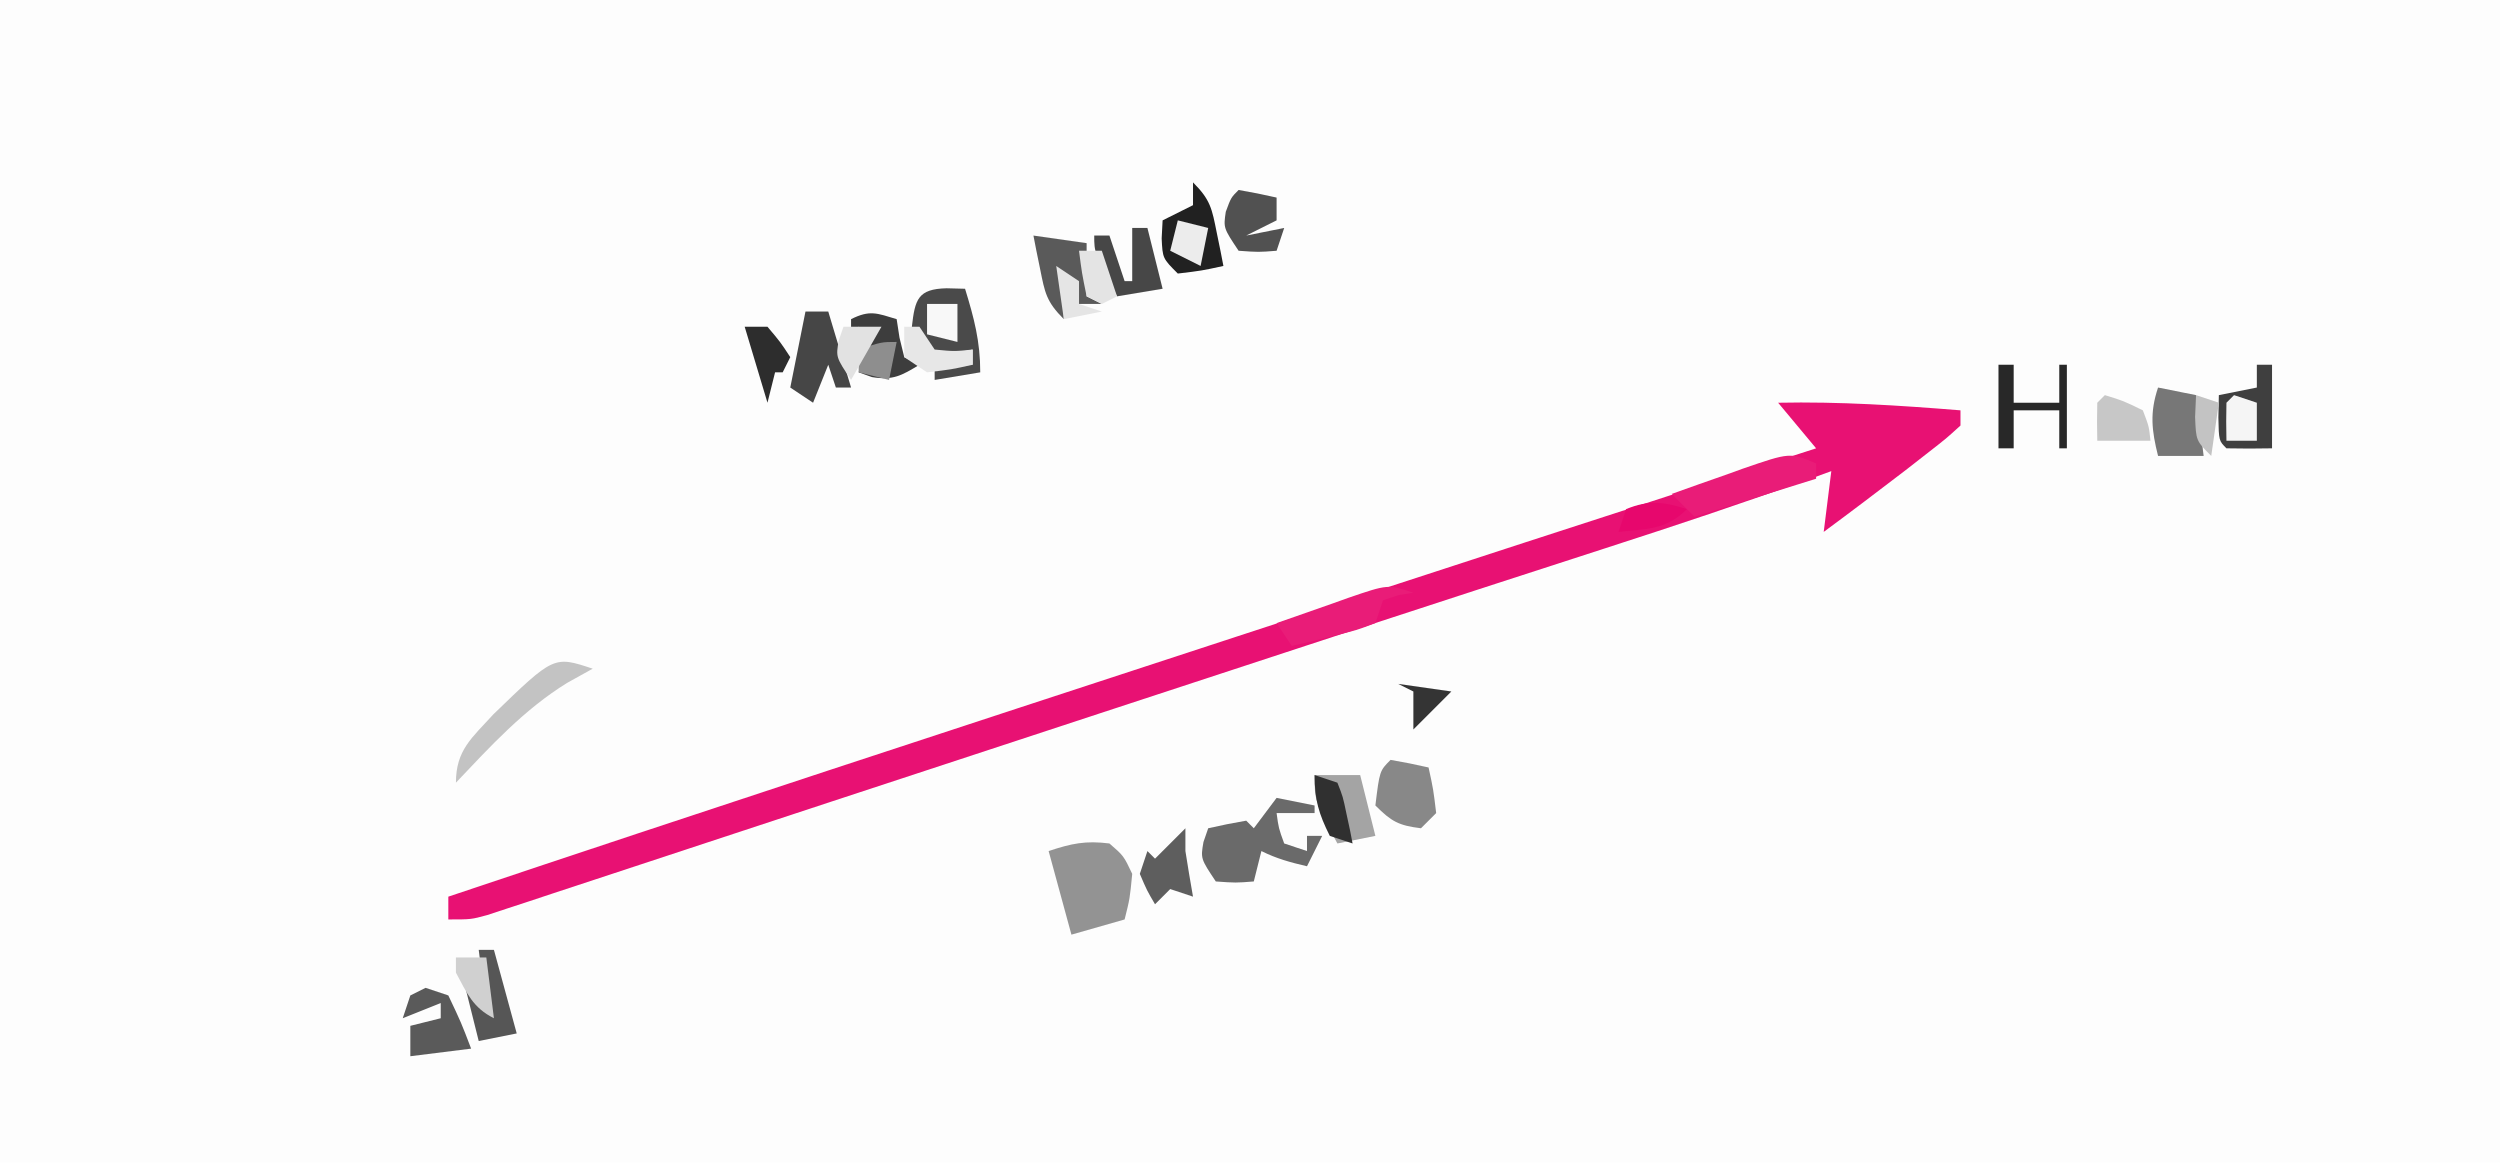
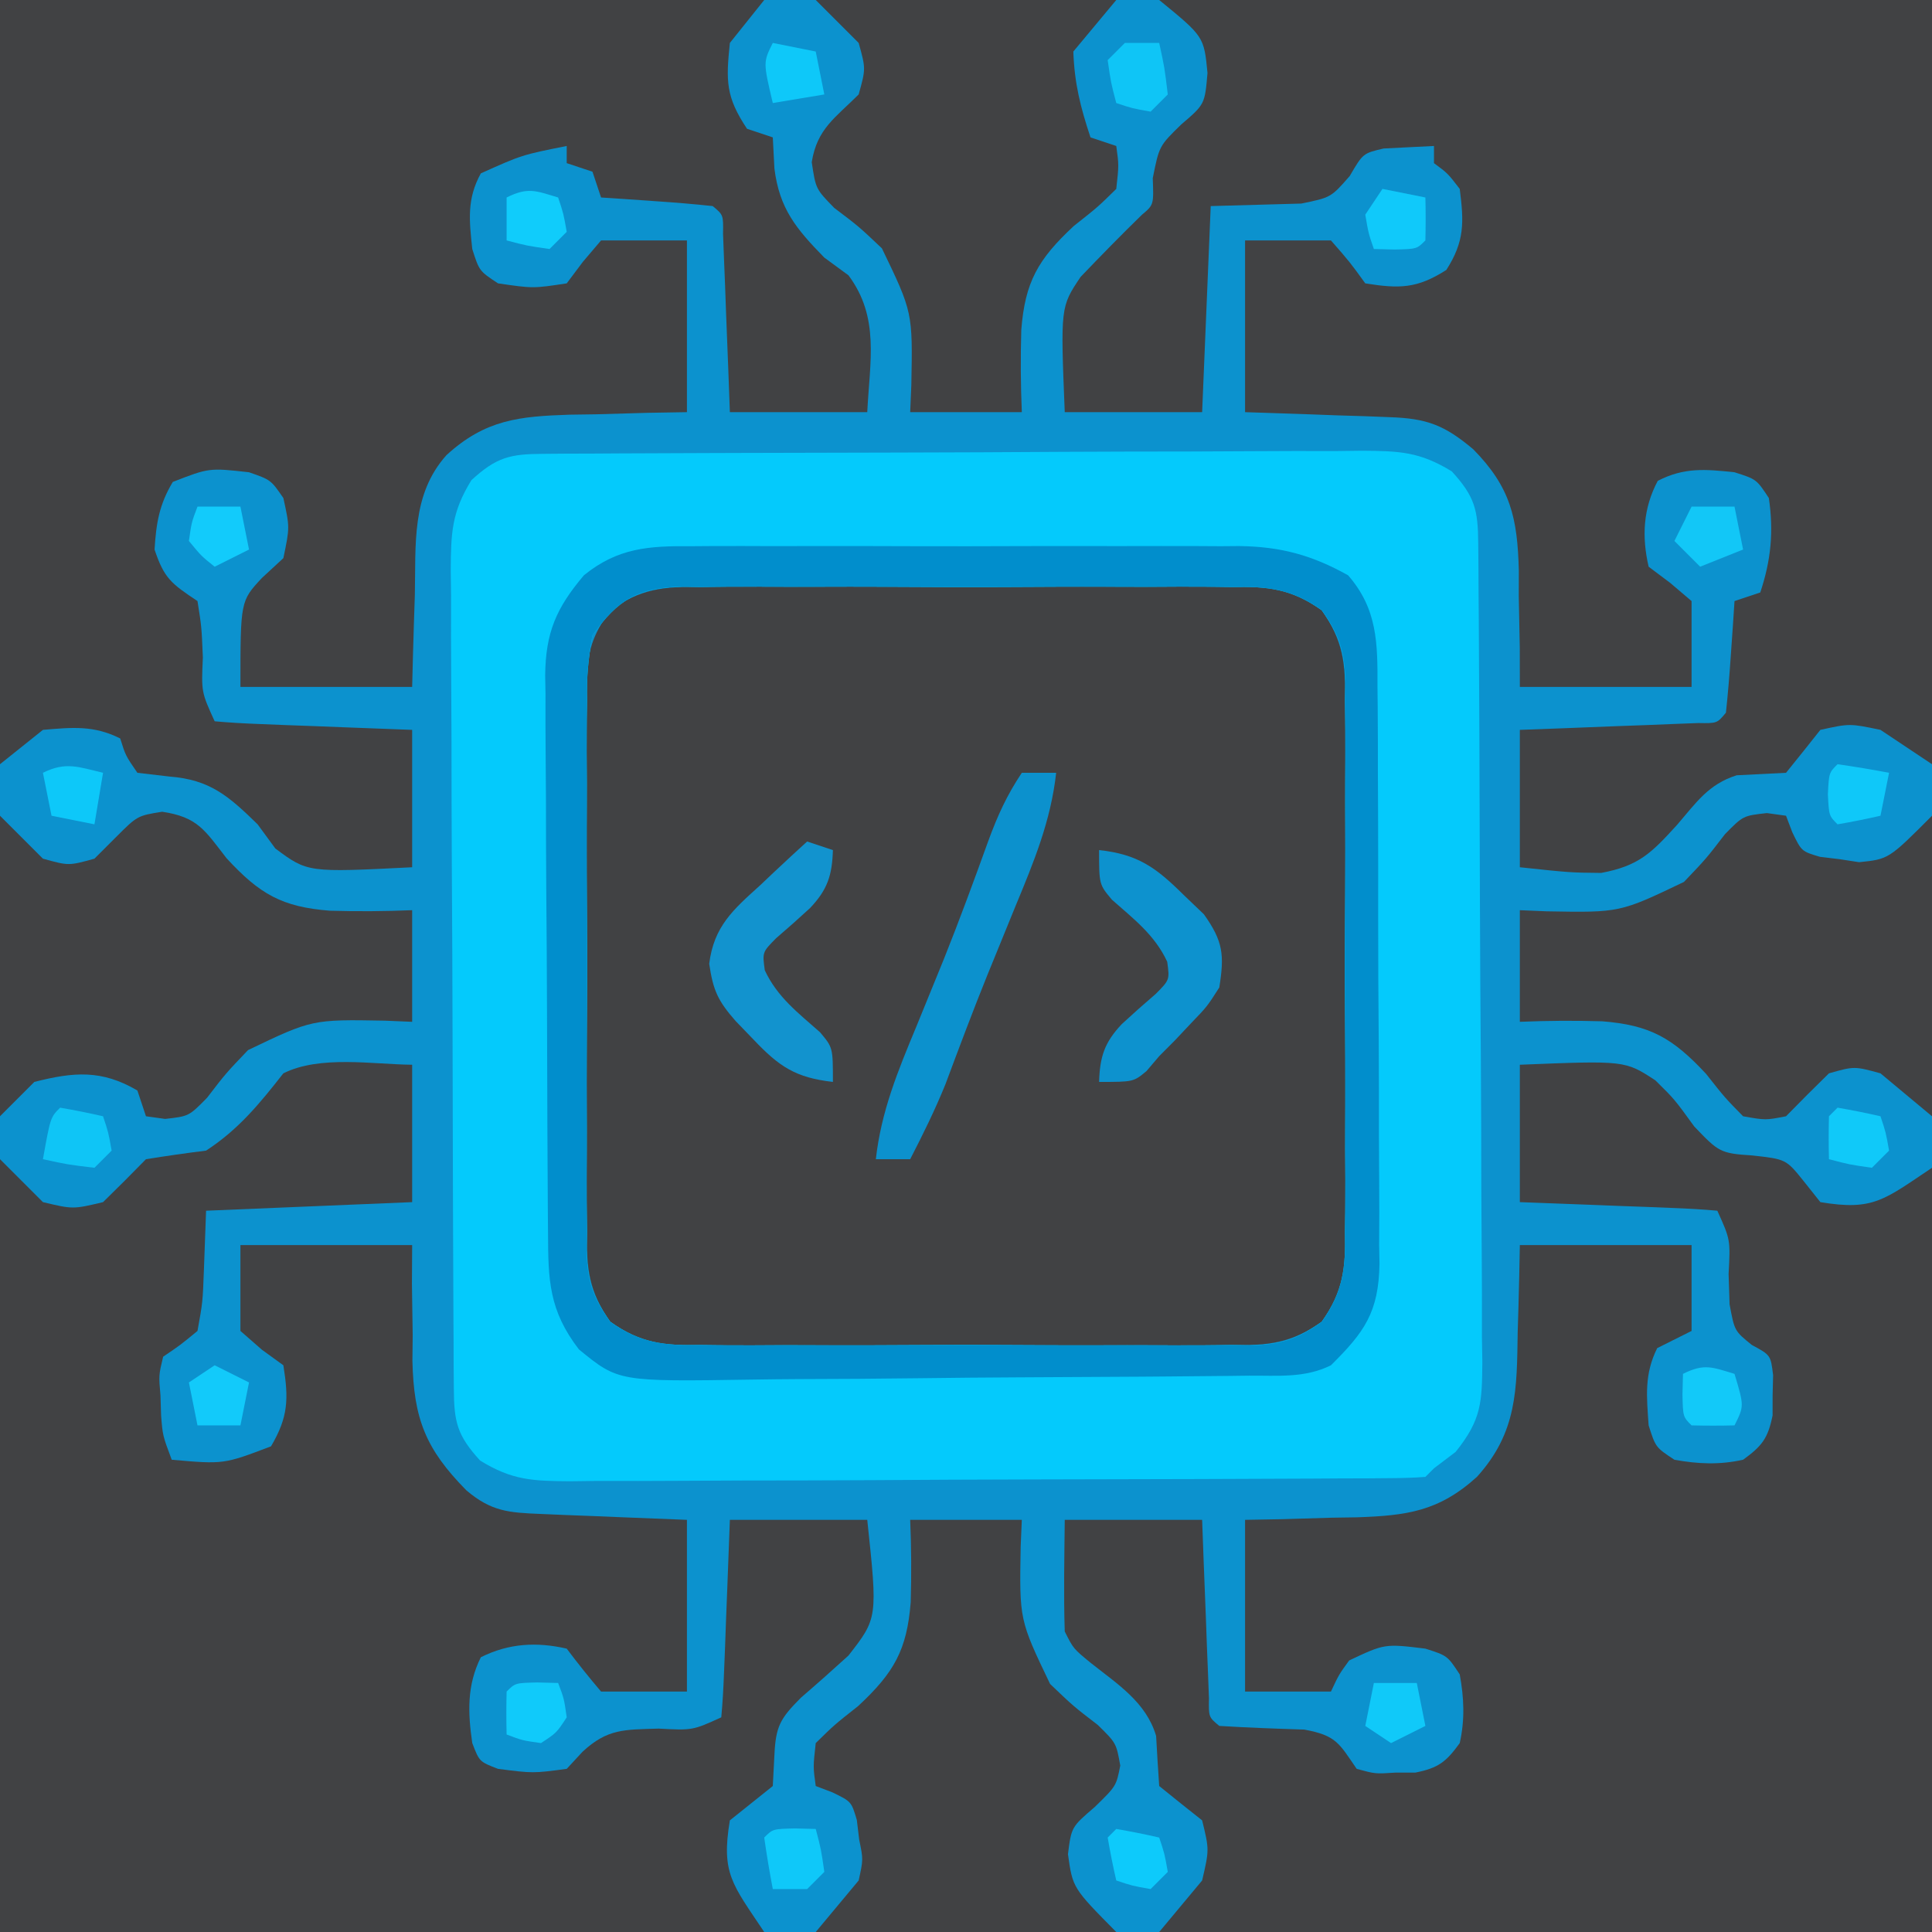
- <svg xmlns="http://www.w3.org/2000/svg" version="1.1" width="329" height="153">
-   <path d="M0 0 C108.57 0 217.14 0 329 0 C329 50.49 329 100.98 329 153 C220.43 153 111.86 153 0 153 C0 102.51 0 52.02 0 0 Z " fill="#FDFDFD" transform="translate(0,0)" />
-   <path d="M0 0 C8.042 -0.167 15.986 0.353 24 1 C24 1.66 24 2.32 24 3 C22.094 4.734 22.094 4.734 19.5 6.75 C18.595 7.456 17.69 8.163 16.758 8.891 C13.19 11.619 9.615 14.334 6 17 C6.33 14.36 6.66 11.72 7 9 C6.203 9.291 5.405 9.583 4.583 9.883 C-4.476 13.159 -13.6 16.197 -22.767 19.158 C-27.478 20.679 -32.186 22.209 -36.895 23.738 C-37.923 24.072 -38.952 24.406 -40.011 24.75 C-52.348 28.758 -64.671 32.805 -76.995 36.852 C-81.066 38.189 -85.138 39.525 -89.209 40.86 C-101.01 44.731 -112.809 48.605 -124.603 52.496 C-130.062 54.297 -135.522 56.096 -140.983 57.893 C-144.204 58.953 -147.426 60.015 -150.646 61.081 C-154.186 62.252 -157.727 63.418 -161.27 64.582 C-162.319 64.931 -163.369 65.28 -164.451 65.639 C-165.408 65.953 -166.365 66.266 -167.351 66.589 C-168.181 66.863 -169.012 67.137 -169.868 67.42 C-172 68 -172 68 -175 68 C-175 67.01 -175 66.02 -175 65 C-141.723 53.831 -108.36 42.92 -75 32 C-73.791 31.604 -72.583 31.209 -71.338 30.801 C-45.91 22.478 -20.474 14.18 5 6 C2.525 3.03 2.525 3.03 0 0 Z " fill="#E81173" transform="translate(234,53)" />
-   <path d="M0 0 C1.875 1.625 1.875 1.625 3 4 C2.688 7.25 2.688 7.25 2 10 C-0.31 10.66 -2.62 11.32 -5 12 C-5.99 8.37 -6.98 4.74 -8 1 C-4.979 -0.007 -3.141 -0.393 0 0 Z " fill="#939393" transform="translate(146,111)" />
-   <path d="M0 0 C1.65 0.33 3.3 0.66 5 1 C5 1.33 5 1.66 5 2 C3.35 2 1.7 2 0 2 C0.267 3.985 0.267 3.985 1 6 C1.99 6.33 2.98 6.66 4 7 C4 6.34 4 5.68 4 5 C4.66 5 5.32 5 6 5 C5.34 6.32 4.68 7.64 4 9 C1.831 8.494 0 8 -2 7 C-2.33 8.32 -2.66 9.64 -3 11 C-5.375 11.188 -5.375 11.188 -8 11 C-10 8 -10 8 -9.625 5.812 C-9.419 5.214 -9.213 4.616 -9 4 C-7.344 3.618 -5.675 3.286 -4 3 C-3.67 3.33 -3.34 3.66 -3 4 C-2.01 2.68 -1.02 1.36 0 0 Z " fill="#6A6A6A" transform="translate(168,105)" />
-   <path d="M0 0 C1.207 0.031 1.207 0.031 2.438 0.062 C3.63 3.939 4.438 6.979 4.438 11.062 C2.458 11.393 0.477 11.723 -1.562 12.062 C-1.562 11.402 -1.562 10.742 -1.562 10.062 C0.087 10.062 1.738 10.062 3.438 10.062 C3.438 9.402 3.438 8.742 3.438 8.062 C1.788 8.393 0.138 8.723 -1.562 9.062 C-3.125 7.312 -3.125 7.312 -4.562 5.062 C-4.15 1.453 -3.772 0.092 0 0 Z " fill="#4A4A4A" transform="translate(124.5625,37.9375)" />
-   <path d="M0 0 C0.66 0 1.32 0 2 0 C2 3.63 2 7.26 2 11 C0 11.043 -2 11.041 -4 11 C-5 10 -5 10 -5.062 6.938 C-5.042 5.968 -5.021 4.999 -5 4 C-3.35 3.67 -1.7 3.34 0 3 C0 2.01 0 1.02 0 0 Z " fill="#3F3F3F" transform="translate(297,48)" />
-   <path d="M0 0 C2.313 2.313 2.496 3.479 3.125 6.625 C3.293 7.442 3.46 8.26 3.633 9.102 C3.815 10.041 3.815 10.041 4 11 C1.125 11.625 1.125 11.625 -2 12 C-4 10 -4 10 -4.125 7.375 C-4.084 6.591 -4.043 5.808 -4 5 C-2.68 4.34 -1.36 3.68 0 3 C0 2.01 0 1.02 0 0 Z " fill="#212121" transform="translate(157,24)" />
-   <path d="M0 0 C0 0.66 0 1.32 0 2 C-5.28 3.65 -10.56 5.3 -16 7 C-16.99 6.01 -17.98 5.02 -19 4 C-16.587 3.133 -14.171 2.281 -11.75 1.438 C-11.068 1.191 -10.386 0.944 -9.684 0.689 C-3.417 -1.471 -3.417 -1.471 0 0 Z " fill="#E91C78" transform="translate(239,61)" />
-   <path d="M0 0 C1.675 0.286 3.344 0.618 5 1 C5.625 3.875 5.625 3.875 6 7 C5.34 7.66 4.68 8.32 4 9 C1.065 8.633 0.136 8.136 -2 6 C-1.444 1.444 -1.444 1.444 0 0 Z " fill="#888888" transform="translate(183,100)" />
-   <path d="M0 0 C1.65 0.33 3.3 0.66 5 1 C5.33 3.64 5.66 6.28 6 9 C4.02 9 2.04 9 0 9 C-0.845 5.622 -1.108 3.325 0 0 Z " fill="#777777" transform="translate(284,51)" />
-   <path d="M0 0 C1.98 0 3.96 0 6 0 C6.66 2.64 7.32 5.28 8 8 C6.35 8.33 4.7 8.66 3 9 C0 3.375 0 3.375 0 0 Z " fill="#A4A4A4" transform="translate(173,102)" />
-   <path d="M0 0 C-0.639 0.103 -1.279 0.206 -1.938 0.312 C-2.618 0.539 -3.299 0.766 -4 1 C-4.33 1.99 -4.66 2.98 -5 4 C-7.504 4.949 -7.504 4.949 -10.562 5.688 C-11.574 5.939 -12.586 6.19 -13.629 6.449 C-14.411 6.631 -15.194 6.813 -16 7 C-16.66 6.01 -17.32 5.02 -18 4 C-15.566 3.135 -13.129 2.283 -10.688 1.438 C-9.997 1.191 -9.307 0.944 -8.596 0.689 C-3.34 -1.113 -3.34 -1.113 0 0 Z " fill="#E91C78" transform="translate(186,78)" />
-   <path d="M0 0 C0.124 0.804 0.247 1.609 0.375 2.438 C0.684 3.706 0.684 3.706 1 5 C1.66 5.33 2.32 5.66 3 6 C0.646 7.429 -0.48 8.087 -3.25 7.625 C-3.828 7.419 -4.405 7.213 -5 7 C-4.125 3.125 -4.125 3.125 -3 2 C-3.66 1.67 -4.32 1.34 -5 1 C-5.33 1.66 -5.66 2.32 -6 3 C-6 2.01 -6 1.02 -6 0 C-3.509 -1.245 -2.589 -0.777 0 0 Z " fill="#3D3D3D" transform="translate(118,42)" />
-   <path d="M0 0 C0.99 0.33 1.98 0.66 3 1 C4.688 4.562 4.688 4.562 6 8 C3.36 8.33 0.72 8.66 -2 9 C-2 7.68 -2 6.36 -2 5 C-0.68 4.67 0.64 4.34 2 4 C2 3.34 2 2.68 2 2 C0.35 2.66 -1.3 3.32 -3 4 C-2.67 3.01 -2.34 2.02 -2 1 C-1.34 0.67 -0.68 0.34 0 0 Z " fill="#5A5A5A" transform="translate(56,130)" />
-   <path d="M0 0 C-1.114 0.619 -2.228 1.238 -3.375 1.875 C-9.047 5.382 -13.44 10.188 -18 15 C-18 10.697 -15.89 9.104 -13.078 6.012 C-5.109 -1.703 -5.109 -1.703 0 0 Z " fill="#C3C3C3" transform="translate(78,88)" />
-   <path d="M0 0 C0.99 0 1.98 0 3 0 C3.99 3.3 4.98 6.6 6 10 C5.34 10 4.68 10 4 10 C3.67 9.01 3.34 8.02 3 7 C2.34 8.65 1.68 10.3 1 12 C0.01 11.34 -0.98 10.68 -2 10 C-1.34 6.7 -0.68 3.4 0 0 Z " fill="#464646" transform="translate(106,41)" />
-   <path d="M0 0 C2.31 0.33 4.62 0.66 7 1 C7 3.31 7 5.62 7 8 C7.66 8.33 8.32 8.66 9 9 C8.01 9 7.02 9 6 9 C5.34 7.68 4.68 6.36 4 5 C4 6.98 4 8.96 4 11 C1.687 8.687 1.504 7.521 0.875 4.375 C0.707 3.558 0.54 2.74 0.367 1.898 C0.246 1.272 0.125 0.645 0 0 Z " fill="#5A5A5A" transform="translate(136,31)" />
-   <path d="M0 0 C0.66 0 1.32 0 2 0 C2 1.65 2 3.3 2 5 C3.98 5 5.96 5 8 5 C8 3.35 8 1.7 8 0 C8.33 0 8.66 0 9 0 C9 3.63 9 7.26 9 11 C8.67 11 8.34 11 8 11 C8 9.35 8 7.7 8 6 C6.02 6 4.04 6 2 6 C2 7.65 2 9.3 2 11 C1.34 11 0.68 11 0 11 C0 7.37 0 3.74 0 0 Z " fill="#282828" transform="translate(263,48)" />
-   <path d="M0 0 C1.675 0.286 3.344 0.618 5 1 C5 1.99 5 2.98 5 4 C3.02 4.99 3.02 4.99 1 6 C2.65 5.67 4.3 5.34 6 5 C5.67 5.99 5.34 6.98 5 8 C2.625 8.188 2.625 8.188 0 8 C-2 5 -2 5 -1.688 2.875 C-1 1 -1 1 0 0 Z " fill="#515151" transform="translate(163,25)" />
-   <path d="M0 0 C0.66 0 1.32 0 2 0 C2.99 3.63 3.98 7.26 5 11 C3.35 11.33 1.7 11.66 0 12 C-0.66 9.36 -1.32 6.72 -2 4 C-1.01 4.495 -1.01 4.495 0 5 C0.33 5.99 0.66 6.98 1 8 C0.67 5.36 0.34 2.72 0 0 Z " fill="#565656" transform="translate(63,125)" />
-   <path d="M0 0 C0 0.99 0 1.98 0 3 C0.314 5.003 0.645 7.004 1 9 C0.01 8.67 -0.98 8.34 -2 8 C-2.66 8.66 -3.32 9.32 -4 10 C-5.062 8.188 -5.062 8.188 -6 6 C-5.67 5.01 -5.34 4.02 -5 3 C-4.67 3.33 -4.34 3.66 -4 4 C-2.68 2.68 -1.36 1.36 0 0 Z " fill="#5E5E5E" transform="translate(156,109)" />
-   <path d="M0 0 C0.66 0 1.32 0 2 0 C2.66 2.64 3.32 5.28 4 8 C2.02 8.33 0.04 8.66 -2 9 C-5 3.25 -5 3.25 -5 1 C-4.34 1 -3.68 1 -3 1 C-2.34 2.98 -1.68 4.96 -1 7 C-0.67 7 -0.34 7 0 7 C0 4.69 0 2.38 0 0 Z " fill="#474747" transform="translate(149,30)" />
-   <path d="M0 0 C2.438 0.75 2.438 0.75 5 2 C5.812 4.125 5.812 4.125 6 6 C3.69 6 1.38 6 -1 6 C-1.043 4.334 -1.041 2.666 -1 1 C-0.67 0.67 -0.34 0.34 0 0 Z " fill="#C7C7C7" transform="translate(277,52)" />
-   <path d="M0 0 C1.98 0.495 1.98 0.495 4 1 C3.67 2.65 3.34 4.3 3 6 C1.68 5.34 0.36 4.68 -1 4 C-0.67 2.68 -0.34 1.36 0 0 Z " fill="#ECECEC" transform="translate(155,29)" />
-   <path d="M0 0 C0.99 0 1.98 0 3 0 C4.688 2 4.688 2 6 4 C5.67 4.66 5.34 5.32 5 6 C4.67 6 4.34 6 4 6 C3.67 7.32 3.34 8.64 3 10 C2.01 6.7 1.02 3.4 0 0 Z " fill="#2D2D2D" transform="translate(98,43)" />
-   <path d="M0 0 C-2.762 2.762 -5.207 2.579 -9 3 C-8.67 2.01 -8.34 1.02 -8 0 C-5.042 -1.224 -3.003 -0.965 0 0 Z " fill="#E7076D" transform="translate(222,67)" />
-   <path d="M0 0 C0.99 0.33 1.98 0.66 3 1 C3 2.65 3 4.3 3 6 C1.68 6 0.36 6 -1 6 C-1.043 4.334 -1.041 2.666 -1 1 C-0.67 0.67 -0.34 0.34 0 0 Z " fill="#F5F5F5" transform="translate(294,52)" />
-   <path d="M0 0 C0.66 0 1.32 0 2 0 C2.66 0.99 3.32 1.98 4 3 C6.584 3.25 6.584 3.25 9 3 C9 3.66 9 4.32 9 5 C6.188 5.625 6.188 5.625 3 6 C2.01 5.34 1.02 4.68 0 4 C0 2.68 0 1.36 0 0 Z " fill="#E7E7E7" transform="translate(119,43)" />
-   <path d="M0 0 C-0.33 1.65 -0.66 3.3 -1 5 C-2.32 4.67 -3.64 4.34 -5 4 C-5 3.01 -5 2.02 -5 1 C-2 0 -2 0 0 0 Z " fill="#8E8E8E" transform="translate(118,45)" />
-   <path d="M0 0 C0.99 0 1.98 0 3 0 C3.66 1.98 4.32 3.96 5 6 C4.01 6.495 4.01 6.495 3 7 C2.34 6.67 1.68 6.34 1 6 C0.375 2.938 0.375 2.938 0 0 Z " fill="#E4E4E4" transform="translate(142,33)" />
-   <path d="M0 0 C1.32 0 2.64 0 4 0 C4.33 2.64 4.66 5.28 5 8 C2.218 6.609 1.448 4.698 0 2 C0 1.34 0 0.68 0 0 Z " fill="#D0D0D0" transform="translate(60,126)" />
-   <path d="M0 0 C2.31 0.33 4.62 0.66 7 1 C5.35 2.65 3.7 4.3 2 6 C2 4.35 2 2.7 2 1 C1.34 0.67 0.68 0.34 0 0 Z " fill="#343434" transform="translate(184,90)" />
-   <path d="M0 0 C1.65 0 3.3 0 5 0 C3.68 2.31 2.36 4.62 1 7 C-1 4 -1 4 -0.625 1.812 C-0.419 1.214 -0.212 0.616 0 0 Z " fill="#E2E2E2" transform="translate(111,43)" />
-   <path d="M0 0 C1.32 0 2.64 0 4 0 C4 1.65 4 3.3 4 5 C2.68 4.67 1.36 4.34 0 4 C0 2.68 0 1.36 0 0 Z " fill="#F8F8F8" transform="translate(122,40)" />
-   <path d="M0 0 C0.99 0.33 1.98 0.66 3 1 C2.67 3.31 2.34 5.62 2 8 C0 6 0 6 -0.125 2.875 C-0.084 1.926 -0.043 0.978 0 0 Z " fill="#C3C3C3" transform="translate(289,52)" />
-   <path d="M0 0 C0.99 0.33 1.98 0.66 3 1 C3.73 2.848 3.73 2.848 4.188 5.062 C4.346 5.796 4.505 6.529 4.668 7.285 C4.832 8.134 4.832 8.134 5 9 C4.01 8.67 3.02 8.34 2 8 C0.552 5.104 0 3.258 0 0 Z " fill="#303030" transform="translate(173,102)" />
-   <path d="M0 0 C1.485 0.99 1.485 0.99 3 2 C3 2.99 3 3.98 3 5 C3.99 5.33 4.98 5.66 6 6 C4.35 6.33 2.7 6.66 1 7 C0.67 4.69 0.34 2.38 0 0 Z " fill="#E5E5E5" transform="translate(139,35)" />
+ <svg xmlns="http://www.w3.org/2000/svg" version="1.1" width="225" height="225">
+   <path d="M0 0 C74.25 0 148.5 0 225 0 C225 74.25 225 148.5 225 225 C150.75 225 76.5 225 0 225 C0 150.75 0 76.5 0 0 Z " fill="#0C92CE" transform="translate(0,0)" />
+   <path d="M0 0 C0.744 -0.009 1.487 -0.018 2.254 -0.027 C4.703 -0.048 7.15 -0.034 9.6 -0.017 C11.307 -0.02 13.014 -0.025 14.721 -0.032 C18.296 -0.039 21.87 -0.028 25.444 -0.005 C30.021 0.024 34.596 0.007 39.173 -0.023 C42.697 -0.041 46.221 -0.035 49.746 -0.022 C51.433 -0.019 53.12 -0.023 54.807 -0.035 C57.168 -0.047 59.526 -0.028 61.887 0 C62.581 -0.01 63.275 -0.02 63.99 -0.031 C67.599 0.048 69.405 0.62 72.375 2.715 C74.893 6.285 75.152 8.984 75.09 13.204 C75.099 13.947 75.108 14.691 75.117 15.457 C75.139 17.907 75.124 20.354 75.107 22.803 C75.111 24.51 75.116 26.218 75.122 27.925 C75.129 31.499 75.119 35.073 75.095 38.647 C75.067 43.224 75.083 47.8 75.113 52.377 C75.131 55.901 75.125 59.425 75.112 62.949 C75.109 64.637 75.113 66.324 75.125 68.011 C75.138 70.372 75.118 72.73 75.09 75.09 C75.106 76.132 75.106 76.132 75.121 77.194 C75.042 80.802 74.47 82.609 72.375 85.579 C68.806 88.097 66.106 88.355 61.887 88.294 C61.143 88.303 60.399 88.311 59.633 88.32 C57.184 88.342 54.736 88.328 52.287 88.311 C50.58 88.314 48.873 88.319 47.165 88.326 C43.591 88.333 40.017 88.322 36.443 88.299 C31.866 88.27 27.29 88.287 22.714 88.317 C19.189 88.335 15.665 88.329 12.141 88.316 C10.454 88.313 8.767 88.317 7.079 88.328 C4.719 88.341 2.36 88.322 0 88.294 C-1.041 88.309 -1.041 88.309 -2.104 88.325 C-5.712 88.246 -7.518 87.674 -10.488 85.579 C-13.006 82.009 -13.265 79.31 -13.204 75.09 C-13.212 74.347 -13.221 73.603 -13.23 72.837 C-13.252 70.387 -13.238 67.94 -13.221 65.491 C-13.224 63.783 -13.229 62.076 -13.235 60.369 C-13.243 56.795 -13.232 53.221 -13.208 49.646 C-13.18 45.07 -13.196 40.494 -13.226 35.917 C-13.244 32.393 -13.239 28.869 -13.226 25.345 C-13.222 23.657 -13.226 21.97 -13.238 20.283 C-13.251 17.922 -13.231 15.564 -13.204 13.204 C-13.214 12.509 -13.224 11.815 -13.234 11.1 C-13.156 7.491 -12.584 5.685 -10.488 2.715 C-6.919 0.197 -4.219 -0.062 0 0 Z " fill="#414244" transform="translate(81.55664,68.35303)" />
+   <path d="M0 0 C0.896 -0.007 1.792 -0.014 2.715 -0.022 C3.7 -0.024 4.686 -0.027 5.701 -0.03 C6.737 -0.036 7.773 -0.043 8.84 -0.05 C12.279 -0.07 15.718 -0.081 19.157 -0.091 C20.329 -0.095 21.502 -0.099 22.71 -0.103 C28.914 -0.124 35.118 -0.139 41.323 -0.148 C47.739 -0.159 54.155 -0.193 60.571 -0.233 C65.498 -0.259 70.424 -0.268 75.351 -0.271 C77.717 -0.276 80.082 -0.288 82.448 -0.306 C85.756 -0.331 89.064 -0.33 92.373 -0.323 C93.352 -0.336 94.332 -0.348 95.341 -0.362 C99.669 -0.328 102.066 -0.263 105.816 2.052 C108.496 4.985 108.857 6.546 108.885 10.416 C108.894 11.312 108.902 12.208 108.911 13.131 C108.915 14.116 108.919 15.102 108.924 16.117 C108.936 17.671 108.936 17.671 108.949 19.256 C108.974 22.695 108.99 26.134 109.004 29.573 C109.01 30.745 109.015 31.918 109.021 33.126 C109.047 39.33 109.067 45.534 109.081 51.739 C109.098 58.155 109.143 64.571 109.193 70.987 C109.227 75.914 109.239 80.84 109.244 85.767 C109.251 88.133 109.266 90.498 109.29 92.864 C109.322 96.173 109.322 99.48 109.314 102.789 C109.331 103.768 109.347 104.748 109.364 105.757 C109.321 110.461 109.286 112.455 106.257 116.232 C105.423 116.864 104.59 117.496 103.731 118.147 C103.401 118.477 103.071 118.807 102.731 119.147 C101.351 119.251 99.966 119.287 98.582 119.294 C97.241 119.305 97.241 119.305 95.872 119.316 C94.388 119.32 94.388 119.32 92.875 119.324 C91.839 119.331 90.803 119.337 89.736 119.344 C86.292 119.364 82.847 119.375 79.403 119.385 C78.23 119.39 77.056 119.394 75.847 119.398 C69.637 119.419 63.426 119.433 57.215 119.442 C50.791 119.453 44.367 119.488 37.943 119.528 C33.012 119.554 28.081 119.562 23.15 119.566 C20.782 119.57 18.413 119.582 16.045 119.601 C12.731 119.625 9.419 119.624 6.105 119.617 C4.634 119.636 4.634 119.636 3.132 119.656 C-1.199 119.623 -3.602 119.559 -7.355 117.243 C-10.036 114.308 -10.395 112.749 -10.416 108.878 C-10.423 107.982 -10.43 107.086 -10.438 106.164 C-10.441 105.178 -10.443 104.193 -10.446 103.177 C-10.453 102.141 -10.459 101.105 -10.466 100.038 C-10.486 96.599 -10.497 93.16 -10.507 89.721 C-10.511 88.549 -10.515 87.377 -10.52 86.169 C-10.541 79.964 -10.555 73.76 -10.564 67.556 C-10.575 61.139 -10.61 54.724 -10.649 48.307 C-10.675 43.381 -10.684 38.454 -10.687 33.527 C-10.692 31.162 -10.704 28.796 -10.722 26.431 C-10.747 23.122 -10.746 19.814 -10.739 16.505 C-10.752 15.526 -10.765 14.547 -10.778 13.537 C-10.745 9.21 -10.68 6.812 -8.365 3.062 C-5.43 0.38 -3.872 0.021 0 0 Z M5.731 21.147 C5.235 23.876 5.044 25.983 5.084 28.704 C5.075 29.448 5.067 30.191 5.057 30.958 C5.036 33.407 5.05 35.854 5.067 38.303 C5.064 40.011 5.059 41.718 5.052 43.425 C5.045 47 5.056 50.573 5.079 54.148 C5.108 58.725 5.091 63.3 5.061 67.877 C5.043 71.401 5.049 74.925 5.062 78.449 C5.065 80.137 5.061 81.824 5.05 83.511 C5.037 85.872 5.056 88.23 5.084 90.591 C5.074 91.285 5.064 91.979 5.053 92.694 C5.132 96.303 5.704 98.109 7.799 101.079 C11.369 103.597 14.068 103.856 18.288 103.794 C19.031 103.803 19.775 103.812 20.541 103.821 C22.991 103.843 25.438 103.828 27.887 103.811 C29.594 103.815 31.302 103.819 33.009 103.826 C36.583 103.833 40.157 103.822 43.731 103.799 C48.308 103.771 52.884 103.787 57.461 103.817 C60.985 103.835 64.509 103.829 68.033 103.816 C69.721 103.813 71.408 103.817 73.095 103.829 C75.456 103.841 77.814 103.822 80.174 103.794 C80.869 103.804 81.563 103.814 82.278 103.825 C85.887 103.746 87.693 103.174 90.663 101.079 C93.181 97.509 93.439 94.81 93.378 90.591 C93.391 89.475 93.391 89.475 93.405 88.337 C93.426 85.888 93.412 83.44 93.395 80.991 C93.398 79.284 93.403 77.576 93.41 75.869 C93.417 72.295 93.406 68.721 93.383 65.147 C93.354 60.57 93.371 55.994 93.401 51.417 C93.419 47.893 93.413 44.369 93.4 40.845 C93.397 39.158 93.401 37.47 93.412 35.783 C93.425 33.422 93.406 31.064 93.378 28.704 C93.388 28.01 93.398 27.315 93.409 26.6 C93.33 22.992 92.758 21.186 90.663 18.215 C87.093 15.697 84.394 15.439 80.174 15.5 C79.431 15.491 78.687 15.483 77.921 15.474 C75.471 15.452 73.024 15.466 70.575 15.483 C68.868 15.48 67.16 15.475 65.453 15.469 C61.879 15.461 58.305 15.472 54.731 15.495 C50.154 15.524 45.578 15.507 41.001 15.477 C37.477 15.459 33.953 15.465 30.429 15.478 C28.741 15.481 27.054 15.477 25.367 15.466 C23.006 15.453 20.648 15.472 18.288 15.5 C17.593 15.49 16.899 15.48 16.184 15.47 C11.032 15.582 8.685 16.96 5.731 21.147 Z " fill="#04CAFC" transform="translate(63.269,52.85283)" />
+   <path d="M0 0 C12.243 -0.495 12.243 -0.495 15.781 1.816 C18 4 18 4 20.312 7.188 C23.14 10.147 23.33 10.327 27.062 10.562 C31 11 31 11 33.062 13.562 C33.702 14.367 34.341 15.171 35 16 C41.204 17.034 42.423 15.718 48 12 C48 41.37 48 70.74 48 101 C18.3 101 -11.4 101 -42 101 C-40.35 99.02 -38.7 97.04 -37 95 C-36.166 91.414 -36.166 91.414 -37 88 C-38.207 87.041 -38.207 87.041 -39.438 86.062 C-40.283 85.382 -41.129 84.701 -42 84 C-42.13 82.055 -42.257 80.11 -42.359 78.164 C-43.525 74.227 -46.851 72.141 -49.969 69.664 C-52 68 -52 68 -53 66 C-53.139 61.664 -53.043 57.339 -53 53 C-47.72 53 -42.44 53 -37 53 C-36.939 54.649 -36.879 56.297 -36.816 57.996 C-36.732 60.143 -36.647 62.29 -36.562 64.438 C-36.523 65.526 -36.484 66.615 -36.443 67.736 C-36.401 68.771 -36.36 69.805 -36.316 70.871 C-36.28 71.829 -36.243 72.788 -36.205 73.775 C-36.242 75.971 -36.242 75.971 -35 77 C-31.701 77.204 -28.405 77.32 -25.102 77.426 C-21.365 78.118 -21.066 79.001 -19 82 C-16.832 82.593 -16.832 82.593 -14.5 82.438 C-13.727 82.436 -12.953 82.435 -12.156 82.434 C-9.486 81.897 -8.588 81.195 -7 79 C-6.39 76.274 -6.497 73.742 -7 71 C-8.441 68.815 -8.441 68.815 -11 68 C-15.736 67.42 -15.736 67.42 -19.875 69.375 C-21.065 71.012 -21.065 71.012 -22 73 C-25.3 73 -28.6 73 -32 73 C-32 66.4 -32 59.8 -32 53 C-30.554 52.974 -29.107 52.948 -27.617 52.922 C-25.703 52.866 -23.789 52.808 -21.875 52.75 C-20.924 52.736 -19.972 52.722 -18.992 52.707 C-13.216 52.506 -9.454 52.035 -5 48 C-0.29 42.8 -0.35 37.809 -0.25 31.125 C-0.206 29.663 -0.206 29.663 -0.16 28.172 C-0.09 25.782 -0.043 23.391 0 21 C6.6 21 13.2 21 20 21 C20 24.3 20 27.6 20 31 C18.68 31.66 17.36 32.32 16 33 C14.472 36.057 14.768 38.63 15 42 C15.815 44.559 15.815 44.559 18 46 C20.742 46.503 23.274 46.61 26 46 C28.195 44.412 28.897 43.514 29.434 40.844 C29.435 40.07 29.436 39.297 29.438 38.5 C29.467 37.34 29.467 37.34 29.496 36.156 C29.214 33.818 29.214 33.818 27.016 32.633 C25 31 25 31 24.426 27.898 C24.37 26.154 24.37 26.154 24.312 24.375 C24.525 20.37 24.525 20.37 23 17 C21.294 16.843 19.583 16.749 17.871 16.684 C16.319 16.621 16.319 16.621 14.736 16.557 C13.648 16.517 12.559 16.478 11.438 16.438 C10.345 16.394 9.253 16.351 8.127 16.307 C5.418 16.2 2.709 16.1 0 16 C0 10.72 0 5.44 0 0 Z " fill="#414244" transform="translate(177,124)" />
+   <path d="M0 0 C0 5.28 0 10.56 0 16 C-7.92 16.33 -15.84 16.66 -24 17 C-24.082 19.248 -24.165 21.496 -24.25 23.812 C-24.391 27.645 -24.391 27.645 -25 31 C-27.027 32.668 -27.027 32.668 -29 34 C-29.519 36.174 -29.519 36.174 -29.312 38.5 C-29.288 39.273 -29.264 40.047 -29.238 40.844 C-29.056 43.181 -29.056 43.181 -28 46 C-21.95 46.535 -21.95 46.535 -16.438 44.438 C-14.42 41.017 -14.373 38.901 -15 35 C-15.825 34.402 -16.65 33.804 -17.5 33.188 C-18.325 32.466 -19.15 31.744 -20 31 C-20 27.7 -20 24.4 -20 21 C-13.4 21 -6.8 21 0 21 C-0.009 22.495 -0.018 23.991 -0.027 25.531 C0.001 27.521 0.031 29.51 0.062 31.5 C0.046 32.973 0.046 32.973 0.029 34.477 C0.187 41.225 1.55 44.73 6.306 49.557 C9.216 52.036 11.262 52.166 15.008 52.316 C15.994 52.358 16.98 52.4 17.996 52.443 C19.029 52.483 20.061 52.522 21.125 52.562 C22.685 52.627 22.685 52.627 24.277 52.693 C26.851 52.8 29.426 52.9 32 53 C32 59.6 32 66.2 32 73 C28.7 73 25.4 73 22 73 C20.618 71.374 19.281 69.707 18 68 C14.506 67.197 11.253 67.373 8 69 C6.369 72.262 6.48 75.436 7 79 C7.833 81.167 7.833 81.167 10 82 C14.075 82.524 14.075 82.524 18 82 C18.606 81.345 19.212 80.69 19.836 80.016 C22.76 77.292 24.751 77.44 28.688 77.312 C32.661 77.521 32.661 77.521 36 76 C36.157 74.294 36.251 72.583 36.316 70.871 C36.358 69.837 36.4 68.802 36.443 67.736 C36.483 66.648 36.522 65.559 36.562 64.438 C36.606 63.345 36.649 62.253 36.693 61.127 C36.8 58.418 36.9 55.709 37 53 C42.28 53 47.56 53 53 53 C54.217 64.44 54.217 64.44 50.809 68.809 C48.987 70.47 47.142 72.106 45.273 73.715 C42.859 76.142 42.347 77.04 42.188 80.375 C42.095 82.169 42.095 82.169 42 84 C40.337 85.338 38.671 86.672 37 88 C35.966 94.204 37.282 95.423 41 101 C11.63 101 -17.74 101 -48 101 C-48 71.3 -48 41.6 -48 11 C-46.35 12.65 -44.7 14.3 -43 16 C-39.5 16.833 -39.5 16.833 -36 16 C-34.312 14.355 -32.646 12.687 -31 11 C-28.673 10.626 -26.339 10.292 -24 10 C-20.217 7.537 -17.765 4.527 -15 1 C-10.738 -1.131 -4.592 -0.045 0 0 Z " fill="#414244" transform="translate(48,124)" />
+   <path d="M0 0 C29.7 0 59.4 0 90 0 C90 29.37 90 58.74 90 89 C88.02 87.68 86.04 86.36 84 85 C80.415 84.25 80.415 84.25 77 85 C76.361 85.804 75.721 86.609 75.062 87.438 C74.382 88.283 73.701 89.129 73 90 C71.085 90.099 69.169 90.197 67.254 90.289 C63.955 91.33 62.548 93.467 60.312 96.062 C57.325 99.339 55.876 100.836 51.473 101.66 C47.875 101.625 47.875 101.625 42 101 C42 95.72 42 90.44 42 85 C43.649 84.939 45.297 84.879 46.996 84.816 C49.143 84.732 51.29 84.647 53.438 84.562 C54.526 84.523 55.615 84.484 56.736 84.443 C58.288 84.381 58.288 84.381 59.871 84.316 C60.829 84.28 61.788 84.243 62.775 84.205 C64.971 84.242 64.971 84.242 66 83 C66.235 80.817 66.414 78.628 66.562 76.438 C66.688 74.641 66.688 74.641 66.816 72.809 C66.877 71.882 66.938 70.955 67 70 C67.99 69.67 68.98 69.34 70 69 C71.252 65.243 71.573 61.928 71 58 C69.559 55.815 69.559 55.815 67 55 C63.602 54.642 61.141 54.411 58.062 56 C56.346 59.231 56.193 62.493 57 66 C57.825 66.619 58.65 67.237 59.5 67.875 C60.325 68.576 61.15 69.278 62 70 C62 73.3 62 76.6 62 80 C55.4 80 48.8 80 42 80 C41.996 77.74 41.996 77.74 41.992 75.434 C41.955 73.435 41.916 71.436 41.875 69.438 C41.878 68.447 41.88 67.456 41.883 66.436 C41.72 60.302 40.929 56.755 36.575 52.324 C33.227 49.508 31.182 48.735 26.895 48.586 C25.912 48.547 24.929 48.509 23.916 48.469 C22.38 48.422 22.38 48.422 20.812 48.375 C19.777 48.336 18.741 48.298 17.674 48.258 C15.116 48.164 12.558 48.081 10 48 C10 41.4 10 34.8 10 28 C13.3 28 16.6 28 20 28 C22.188 30.5 22.188 30.5 24 33 C27.966 33.637 30.033 33.62 33.438 31.438 C35.58 28.095 35.496 25.895 35 22 C33.604 20.185 33.604 20.185 32 19 C32 18.34 32 17.68 32 17 C30.762 17.062 29.525 17.124 28.25 17.188 C27.554 17.222 26.858 17.257 26.141 17.293 C23.732 17.857 23.732 17.857 22.188 20.5 C20 23 20 23 16.547 23.707 C13.031 23.805 9.516 23.902 6 24 C5.67 31.92 5.34 39.84 5 48 C-0.28 48 -5.56 48 -11 48 C-11.495 35.738 -11.495 35.738 -9.152 32.246 C-6.802 29.793 -4.435 27.369 -2 25 C-0.634 23.851 -0.634 23.851 -0.75 20.75 C0 17 0 17 2.562 14.5 C5.311 12.149 5.311 12.149 5.625 8.5 C5.212 4.259 5.212 4.259 0 0 Z " fill="#414244" transform="translate(135,0)" />
+   <path d="M0 0 C29.37 0 58.74 0 89 0 C87.68 1.65 86.36 3.3 85 5 C84.542 9.427 84.508 11.263 87 15 C87.99 15.33 88.98 15.66 90 16 C90.062 17.196 90.124 18.392 90.188 19.625 C90.772 24.296 92.698 26.623 96 30 C96.928 30.681 97.856 31.361 98.812 32.062 C102.461 36.962 101.301 42.034 101 48 C95.72 48 90.44 48 85 48 C84.939 46.351 84.879 44.703 84.816 43.004 C84.732 40.857 84.647 38.71 84.562 36.562 C84.523 35.474 84.484 34.385 84.443 33.264 C84.401 32.229 84.36 31.195 84.316 30.129 C84.28 29.171 84.243 28.212 84.205 27.225 C84.242 25.029 84.242 25.029 83 24 C80.817 23.765 78.628 23.586 76.438 23.438 C75.24 23.354 74.042 23.27 72.809 23.184 C71.418 23.093 71.418 23.093 70 23 C69.505 21.515 69.505 21.515 69 20 C67.515 19.505 67.515 19.505 66 19 C66 18.34 66 17.68 66 17 C60.787 18.039 60.787 18.039 56 20.188 C54.348 23.181 54.649 25.663 55 29 C55.815 31.559 55.815 31.559 58 33 C62.082 33.596 62.082 33.596 66 33 C66.619 32.175 67.237 31.35 67.875 30.5 C68.927 29.262 68.927 29.262 70 28 C73.3 28 76.6 28 80 28 C80 34.6 80 41.2 80 48 C78.481 48.026 76.963 48.052 75.398 48.078 C73.391 48.134 71.383 48.192 69.375 48.25 C68.376 48.264 67.377 48.278 66.348 48.293 C60.468 48.488 56.526 48.86 52 53 C47.868 57.608 48.444 63.441 48.312 69.312 C48.278 70.339 48.244 71.366 48.209 72.424 C48.127 74.949 48.062 77.474 48 80 C41.4 80 34.8 80 28 80 C28 70 28 70 30.5 67.312 C31.325 66.549 32.15 65.786 33 65 C33.75 61.415 33.75 61.415 33 58 C31.54 55.883 31.54 55.883 29 55 C24.356 54.48 24.356 54.48 20.125 56.125 C18.539 58.769 18.188 60.933 18 64 C19.12 67.361 19.945 67.964 23 70 C23.477 73.004 23.477 73.004 23.625 76.562 C23.446 80.6 23.446 80.6 25 84 C26.706 84.157 28.417 84.251 30.129 84.316 C31.163 84.358 32.198 84.4 33.264 84.443 C34.352 84.483 35.441 84.522 36.562 84.562 C37.655 84.606 38.747 84.649 39.873 84.693 C42.582 84.8 45.291 84.9 48 85 C48 90.28 48 95.56 48 101 C35.826 101.615 35.826 101.615 32.062 98.812 C31.382 97.884 30.701 96.956 30 96 C26.617 92.693 24.448 90.803 19.75 90.438 C18.512 90.293 17.275 90.149 16 90 C14.625 88 14.625 88 14 86 C10.9 84.45 8.421 84.71 5 85 C3.35 86.32 1.7 87.64 0 89 C0 59.63 0 30.26 0 0 Z " fill="#414244" transform="translate(0,0)" />
+   <path d="M0 0 C0.741 -0.005 1.481 -0.011 2.244 -0.016 C4.683 -0.029 7.122 -0.02 9.561 -0.01 C11.263 -0.012 12.966 -0.015 14.668 -0.019 C18.234 -0.023 21.8 -0.017 25.366 -0.003 C29.924 0.014 34.482 0.004 39.041 -0.014 C42.556 -0.025 46.072 -0.021 49.588 -0.013 C51.268 -0.011 52.948 -0.014 54.628 -0.021 C56.983 -0.028 59.337 -0.017 61.691 0 C62.378 -0.006 63.065 -0.012 63.773 -0.018 C68.621 0.045 72.245 1.025 76.475 3.388 C79.894 7.311 79.915 11.305 79.895 16.296 C79.903 17.077 79.912 17.858 79.921 18.663 C79.944 21.237 79.945 23.81 79.944 26.384 C79.951 28.179 79.959 29.973 79.967 31.768 C79.98 35.526 79.982 39.284 79.976 43.043 C79.97 47.853 80.001 52.661 80.041 57.471 C80.067 61.176 80.07 64.882 80.066 68.587 C80.068 70.36 80.078 72.133 80.095 73.906 C80.118 76.388 80.108 78.868 80.09 81.351 C80.104 82.079 80.117 82.807 80.131 83.557 C80.037 89.236 78.358 91.545 74.475 95.388 C71.434 96.908 68.261 96.571 64.924 96.597 C64.144 96.607 63.365 96.616 62.563 96.627 C59.978 96.657 57.392 96.678 54.807 96.697 C53.924 96.703 53.041 96.71 52.131 96.717 C47.455 96.749 42.778 96.774 38.102 96.793 C34.234 96.811 30.367 96.846 26.5 96.896 C21.829 96.956 17.159 96.987 12.488 96.996 C10.71 97.005 8.933 97.024 7.155 97.053 C-8.51 97.298 -8.51 97.298 -13.108 93.537 C-16.599 88.989 -16.681 85.489 -16.702 79.983 C-16.708 79.231 -16.715 78.48 -16.722 77.705 C-16.742 75.218 -16.753 72.731 -16.763 70.244 C-16.767 69.393 -16.771 68.543 -16.776 67.667 C-16.796 63.167 -16.811 58.667 -16.82 54.166 C-16.831 49.522 -16.866 44.879 -16.905 40.235 C-16.931 36.66 -16.94 33.086 -16.943 29.511 C-16.948 27.799 -16.96 26.088 -16.978 24.376 C-17.003 21.978 -17.002 19.58 -16.995 17.182 C-17.008 16.479 -17.02 15.776 -17.034 15.051 C-16.981 10.04 -15.744 7.195 -12.525 3.388 C-8.564 0.172 -4.929 -0.043 0 0 Z M-11.525 10.388 C-12.021 13.117 -12.212 15.224 -12.172 17.945 C-12.181 18.689 -12.189 19.432 -12.198 20.199 C-12.22 22.648 -12.206 25.095 -12.189 27.544 C-12.192 29.252 -12.197 30.959 -12.203 32.666 C-12.211 36.241 -12.2 39.814 -12.177 43.389 C-12.148 47.966 -12.165 52.541 -12.195 57.118 C-12.213 60.642 -12.207 64.166 -12.194 67.69 C-12.191 69.378 -12.195 71.065 -12.206 72.752 C-12.219 75.113 -12.2 77.471 -12.172 79.832 C-12.182 80.526 -12.192 81.22 -12.203 81.935 C-12.124 85.544 -11.552 87.35 -9.457 90.32 C-5.887 92.838 -3.187 93.097 1.032 93.035 C1.775 93.044 2.519 93.053 3.285 93.062 C5.735 93.084 8.182 93.069 10.631 93.052 C12.339 93.056 14.046 93.06 15.753 93.067 C19.327 93.074 22.901 93.063 26.476 93.04 C31.053 93.012 35.628 93.028 40.205 93.058 C43.729 93.076 47.253 93.07 50.777 93.057 C52.465 93.054 54.152 93.058 55.839 93.07 C58.2 93.082 60.558 93.063 62.918 93.035 C63.613 93.045 64.307 93.055 65.022 93.066 C68.631 92.987 70.437 92.415 73.407 90.32 C75.925 86.75 76.184 84.051 76.122 79.832 C76.135 78.716 76.135 78.716 76.149 77.578 C76.171 75.129 76.156 72.681 76.139 70.232 C76.143 68.525 76.147 66.817 76.154 65.11 C76.161 61.536 76.15 57.962 76.127 54.388 C76.098 49.811 76.115 45.235 76.145 40.658 C76.163 37.134 76.157 33.61 76.144 30.086 C76.141 28.399 76.145 26.711 76.157 25.024 C76.169 22.663 76.15 20.305 76.122 17.945 C76.132 17.251 76.142 16.556 76.153 15.841 C76.074 12.233 75.502 10.427 73.407 7.456 C69.837 4.938 67.138 4.68 62.918 4.741 C62.175 4.732 61.431 4.724 60.665 4.715 C58.216 4.693 55.768 4.707 53.319 4.724 C51.612 4.721 49.904 4.716 48.197 4.71 C44.623 4.702 41.049 4.713 37.475 4.736 C32.898 4.765 28.322 4.748 23.745 4.718 C20.221 4.7 16.697 4.706 13.173 4.719 C11.486 4.722 9.798 4.718 8.111 4.707 C5.75 4.694 3.392 4.713 1.032 4.741 C0.338 4.731 -0.357 4.721 -1.072 4.711 C-6.224 4.823 -8.571 6.201 -11.525 10.388 Z " fill="#018ECC" transform="translate(80.5249,63.61182)" />
+   <path d="M0 0 C1.65 1.65 3.3 3.3 5 5 C8 5.833 8 5.833 11 5 C11.825 4.175 12.65 3.35 13.5 2.5 C16 0 16 0 18.883 -0.465 C23.029 0.153 23.84 1.675 26.375 4.938 C30.248 9.149 32.859 10.623 38.413 11.061 C41.622 11.154 44.791 11.135 48 11 C48 15.29 48 19.58 48 24 C46.961 23.956 45.922 23.912 44.852 23.867 C36.353 23.715 36.353 23.715 28.887 27.293 C26.3 30.001 26.3 30.001 24.113 32.848 C22 35 22 35 19.23 35.309 C18.494 35.207 17.758 35.105 17 35 C16.67 34.01 16.34 33.02 16 32 C11.845 29.556 8.59 29.832 4 31 C2.68 32.32 1.36 33.64 0 35 C0 23.45 0 11.9 0 0 Z " fill="#414244" transform="translate(0,95)" />
+   <path d="M0 0 C11.55 0 23.1 0 35 0 C33.35 1.98 31.7 3.96 30 6 C30.126 9.702 30.835 12.504 32 16 C32.99 16.33 33.98 16.66 35 17 C35.309 19.23 35.309 19.23 35 22 C32.848 24.113 32.848 24.113 30.062 26.312 C25.868 30.211 24.378 32.855 23.939 38.415 C23.846 41.623 23.865 44.792 24 48 C19.71 48 15.42 48 11 48 C11.044 46.961 11.088 45.922 11.133 44.852 C11.294 36.363 11.294 36.363 7.707 28.922 C5 26.362 5 26.362 2.152 24.211 C0 22 0 22 -0.465 18.883 C0.164 14.985 2.258 13.742 5 11 C5.833 8 5.833 8 5 5 C3.35 3.35 1.7 1.7 0 0 Z " fill="#414244" transform="translate(95,0)" />
+   <path d="M0 0 C4.29 0 8.58 0 13 0 C12.956 1.039 12.912 2.078 12.867 3.148 C12.715 11.647 12.715 11.647 16.293 19.113 C19.001 21.7 19.001 21.7 21.848 23.887 C24 26 24 26 24.465 28.617 C24 31 24 31 21.5 33.438 C18.775 35.775 18.775 35.775 18.375 38.938 C18.927 42.875 18.927 42.875 24 48 C12.45 48 0.9 48 -11 48 C-9.35 46.02 -7.7 44.04 -6 42 C-5.464 39.554 -5.464 39.554 -5.938 37.25 C-6.029 36.492 -6.121 35.734 -6.215 34.953 C-6.851 32.809 -6.851 32.809 -9.066 31.734 C-9.704 31.492 -10.343 31.25 -11 31 C-11.309 28.77 -11.309 28.77 -11 26 C-8.848 23.887 -8.848 23.887 -6.062 21.688 C-1.868 17.789 -0.378 15.145 0.061 9.585 C0.154 6.377 0.135 3.208 0 0 Z " fill="#414244" transform="translate(106,177)" />
+   <path d="M0 0 C0.736 0.102 1.472 0.204 2.23 0.309 C2.594 1.266 2.594 1.266 2.965 2.242 C4.039 4.457 4.039 4.457 6.184 5.094 C6.942 5.185 7.7 5.277 8.48 5.371 C9.228 5.486 9.976 5.601 10.746 5.719 C14.192 5.365 14.192 5.365 19.23 0.309 C19.23 11.859 19.23 23.409 19.23 35.309 C17.25 33.659 15.27 32.009 13.23 30.309 C10.187 29.475 10.187 29.475 7.23 30.309 C5.543 31.955 3.876 33.621 2.23 35.309 C-0.152 35.773 -0.152 35.773 -2.77 35.309 C-4.883 33.156 -4.883 33.156 -7.082 30.371 C-10.981 26.177 -13.625 24.686 -19.184 24.248 C-22.393 24.155 -25.562 24.173 -28.77 24.309 C-28.77 20.019 -28.77 15.729 -28.77 11.309 C-27.731 11.352 -26.692 11.396 -25.621 11.441 C-17.122 11.593 -17.122 11.593 -9.656 8.016 C-7.07 5.307 -7.07 5.307 -4.883 2.461 C-2.77 0.309 -2.77 0.309 0 0 Z " fill="#414244" transform="translate(205.7695,94.69141)" />
+   <path d="M0 0 C1.32 0 2.64 0 4 0 C3.379 5.617 1.394 10.392 -0.75 15.562 C-1.479 17.347 -2.206 19.133 -2.934 20.918 C-3.288 21.785 -3.642 22.651 -4.007 23.544 C-5.711 27.759 -7.305 32.014 -8.895 36.273 C-10.11 39.27 -11.52 42.126 -13 45 C-14.32 45 -15.64 45 -17 45 C-16.379 39.442 -14.44 34.74 -12.312 29.625 C-11.586 27.848 -10.86 26.071 -10.137 24.293 C-9.776 23.408 -9.416 22.523 -9.044 21.611 C-7.236 17.089 -5.556 12.519 -3.904 7.938 C-2.825 4.994 -1.753 2.629 0 0 Z " fill="#0C91CD" transform="translate(119,90)" />
+   <path d="M0 0 C0.99 0.33 1.98 0.66 3 1 C2.911 3.938 2.37 5.61 0.34 7.75 C-0.952 8.942 -2.266 10.111 -3.602 11.254 C-5.22 12.887 -5.22 12.887 -4.934 14.996 C-3.474 18.13 -1.05 19.958 1.504 22.219 C3 24 3 24 3 28 C-1.351 27.506 -3.262 26.216 -6.25 23.062 C-6.936 22.352 -7.622 21.642 -8.328 20.91 C-10.39 18.554 -10.947 17.359 -11.406 14.242 C-10.86 9.879 -8.618 7.944 -5.5 5.125 C-4.975 4.627 -4.451 4.13 -3.91 3.617 C-2.62 2.397 -1.312 1.197 0 0 Z " fill="#1293CE" transform="translate(94,98)" />
+   <path d="M0 0 C4.512 0.489 6.617 2.024 9.812 5.188 C10.998 6.323 10.998 6.323 12.207 7.48 C14.452 10.635 14.601 12.203 14 16 C12.574 18.23 12.574 18.23 10.688 20.188 C10.073 20.841 9.458 21.495 8.824 22.168 C8.222 22.773 7.62 23.377 7 24 C6.511 24.574 6.023 25.147 5.52 25.738 C4 27 4 27 0 27 C0.089 24.062 0.63 22.39 2.66 20.25 C3.952 19.058 5.266 17.889 6.602 16.746 C8.22 15.113 8.22 15.113 7.934 13.004 C6.474 9.87 4.05 8.042 1.496 5.781 C0 4 0 4 0 0 Z " fill="#0D92CE" transform="translate(128,99)" />
+   <path d="M0 0 C1.675 0.286 3.344 0.618 5 1 C5.625 2.875 5.625 2.875 6 5 C5.34 5.66 4.68 6.32 4 7 C0.875 6.625 0.875 6.625 -2 6 C-1.125 1.125 -1.125 1.125 0 0 Z " fill="#0FC5F6" transform="translate(7,129)" />
+   <path d="M0 0 C1.32 0 2.64 0 4 0 C4.625 2.875 4.625 2.875 5 6 C4.34 6.66 3.68 7.32 3 8 C0.875 7.625 0.875 7.625 -1 7 C-1.625 4.625 -1.625 4.625 -2 2 C-1.34 1.34 -0.68 0.68 0 0 Z " fill="#0FC5F6" transform="translate(131,5)" />
+   <path d="M0 0 C1.65 0 3.3 0 5 0 C5.33 1.65 5.66 3.3 6 5 C4.35 5.66 2.7 6.32 1 7 C0.01 6.01 -0.98 5.02 -2 4 C-1.34 2.68 -0.68 1.36 0 0 Z " fill="#12C7F7" transform="translate(197,59)" />
+   <path d="M0 0 C1.207 0.031 1.207 0.031 2.438 0.062 C3.062 2.438 3.062 2.438 3.438 5.062 C2.777 5.723 2.118 6.383 1.438 7.062 C0.117 7.062 -1.202 7.062 -2.562 7.062 C-2.944 5.071 -3.276 3.07 -3.562 1.062 C-2.562 0.062 -2.562 0.062 0 0 Z " fill="#0FC8F9" transform="translate(92.5625,212.9375)" />
+   <path d="M0 0 C2.007 0.287 4.009 0.619 6 1 C5.67 2.65 5.34 4.3 5 6 C3.344 6.382 1.675 6.714 0 7 C-1 6 -1 6 -1.125 3.5 C-1 1 -1 1 0 0 Z " fill="#0FC8F9" transform="translate(214,89)" />
+   <path d="M0 0 C1.675 0.286 3.344 0.618 5 1 C5.625 2.875 5.625 2.875 6 5 C5.34 5.66 4.68 6.32 4 7 C1.375 6.625 1.375 6.625 -1 6 C-1.043 4.334 -1.041 2.666 -1 1 C-0.67 0.67 -0.34 0.34 0 0 Z " fill="#10C9F9" transform="translate(214,129)" />
+   <path d="M0 0 C-0.33 1.98 -0.66 3.96 -1 6 C-2.65 5.67 -4.3 5.34 -6 5 C-6.33 3.35 -6.66 1.7 -7 0 C-4.333 -1.333 -2.833 -0.671 0 0 Z " fill="#0DC8F9" transform="translate(12,90)" />
+   <path d="M0 0 C1.65 0.33 3.3 0.66 5 1 C5.33 2.65 5.66 4.3 6 6 C4.02 6.33 2.04 6.66 0 7 C-1.125 2.25 -1.125 2.25 0 0 Z " fill="#0EC8F9" transform="translate(90,5)" />
+   <path d="M0 0 C1.125 3.75 1.125 3.75 0 6 C-1.666 6.043 -3.334 6.041 -5 6 C-6 5 -6 5 -6.062 2.438 C-6.042 1.633 -6.021 0.829 -6 0 C-3.509 -1.245 -2.589 -0.777 0 0 Z " fill="#12C9F9" transform="translate(202,160)" />
+   <path d="M0 0 C1.65 0.33 3.3 0.66 5 1 C5.043 2.666 5.041 4.334 5 6 C4 7 4 7 1.438 7.062 C0.231 7.032 0.231 7.032 -1 7 C-1.625 5.188 -1.625 5.188 -2 3 C-1.34 2.01 -0.68 1.02 0 0 Z " fill="#10C9FA" transform="translate(161,22)" />
+   <path d="M0 0 C1.675 0.286 3.344 0.618 5 1 C5.625 2.875 5.625 2.875 6 5 C5.34 5.66 4.68 6.32 4 7 C1.875 6.625 1.875 6.625 0 6 C-0.382 4.344 -0.714 2.675 -1 1 C-0.67 0.67 -0.34 0.34 0 0 Z " fill="#0DCAFB" transform="translate(130,213)" />
+   <path d="M0 0 C1.65 0 3.3 0 5 0 C5.33 1.65 5.66 3.3 6 5 C4.02 5.99 4.02 5.99 2 7 C1.01 6.34 0.02 5.68 -1 5 C-0.67 3.35 -0.34 1.7 0 0 Z " fill="#10C9F9" transform="translate(160,196)" />
+   <path d="M0 0 C1.207 0.031 1.207 0.031 2.438 0.062 C3.125 1.875 3.125 1.875 3.438 4.062 C2.25 5.875 2.25 5.875 0.438 7.062 C-1.75 6.75 -1.75 6.75 -3.562 6.062 C-3.605 4.396 -3.603 2.729 -3.562 1.062 C-2.562 0.062 -2.562 0.062 0 0 Z " fill="#10CAFA" transform="translate(62.5625,195.9375)" />
+   <path d="M0 0 C1.32 0.66 2.64 1.32 4 2 C3.67 3.65 3.34 5.3 3 7 C1.35 7 -0.3 7 -2 7 C-2.33 5.35 -2.66 3.7 -3 2 C-2.01 1.34 -1.02 0.68 0 0 Z " fill="#12CAFA" transform="translate(25,159)" />
+   <path d="M0 0 C1.65 0 3.3 0 5 0 C5.33 1.65 5.66 3.3 6 5 C4.02 5.99 4.02 5.99 2 7 C0.438 5.75 0.438 5.75 -1 4 C-0.688 1.812 -0.688 1.812 0 0 Z " fill="#12CBFB" transform="translate(23,59)" />
+   <path d="M0 0 C0.625 1.875 0.625 1.875 1 4 C0.34 4.66 -0.32 5.32 -1 6 C-3.625 5.625 -3.625 5.625 -6 5 C-6 3.35 -6 1.7 -6 0 C-3.509 -1.245 -2.589 -0.777 0 0 Z " fill="#10CCFB" transform="translate(65,23)" />
</svg>
